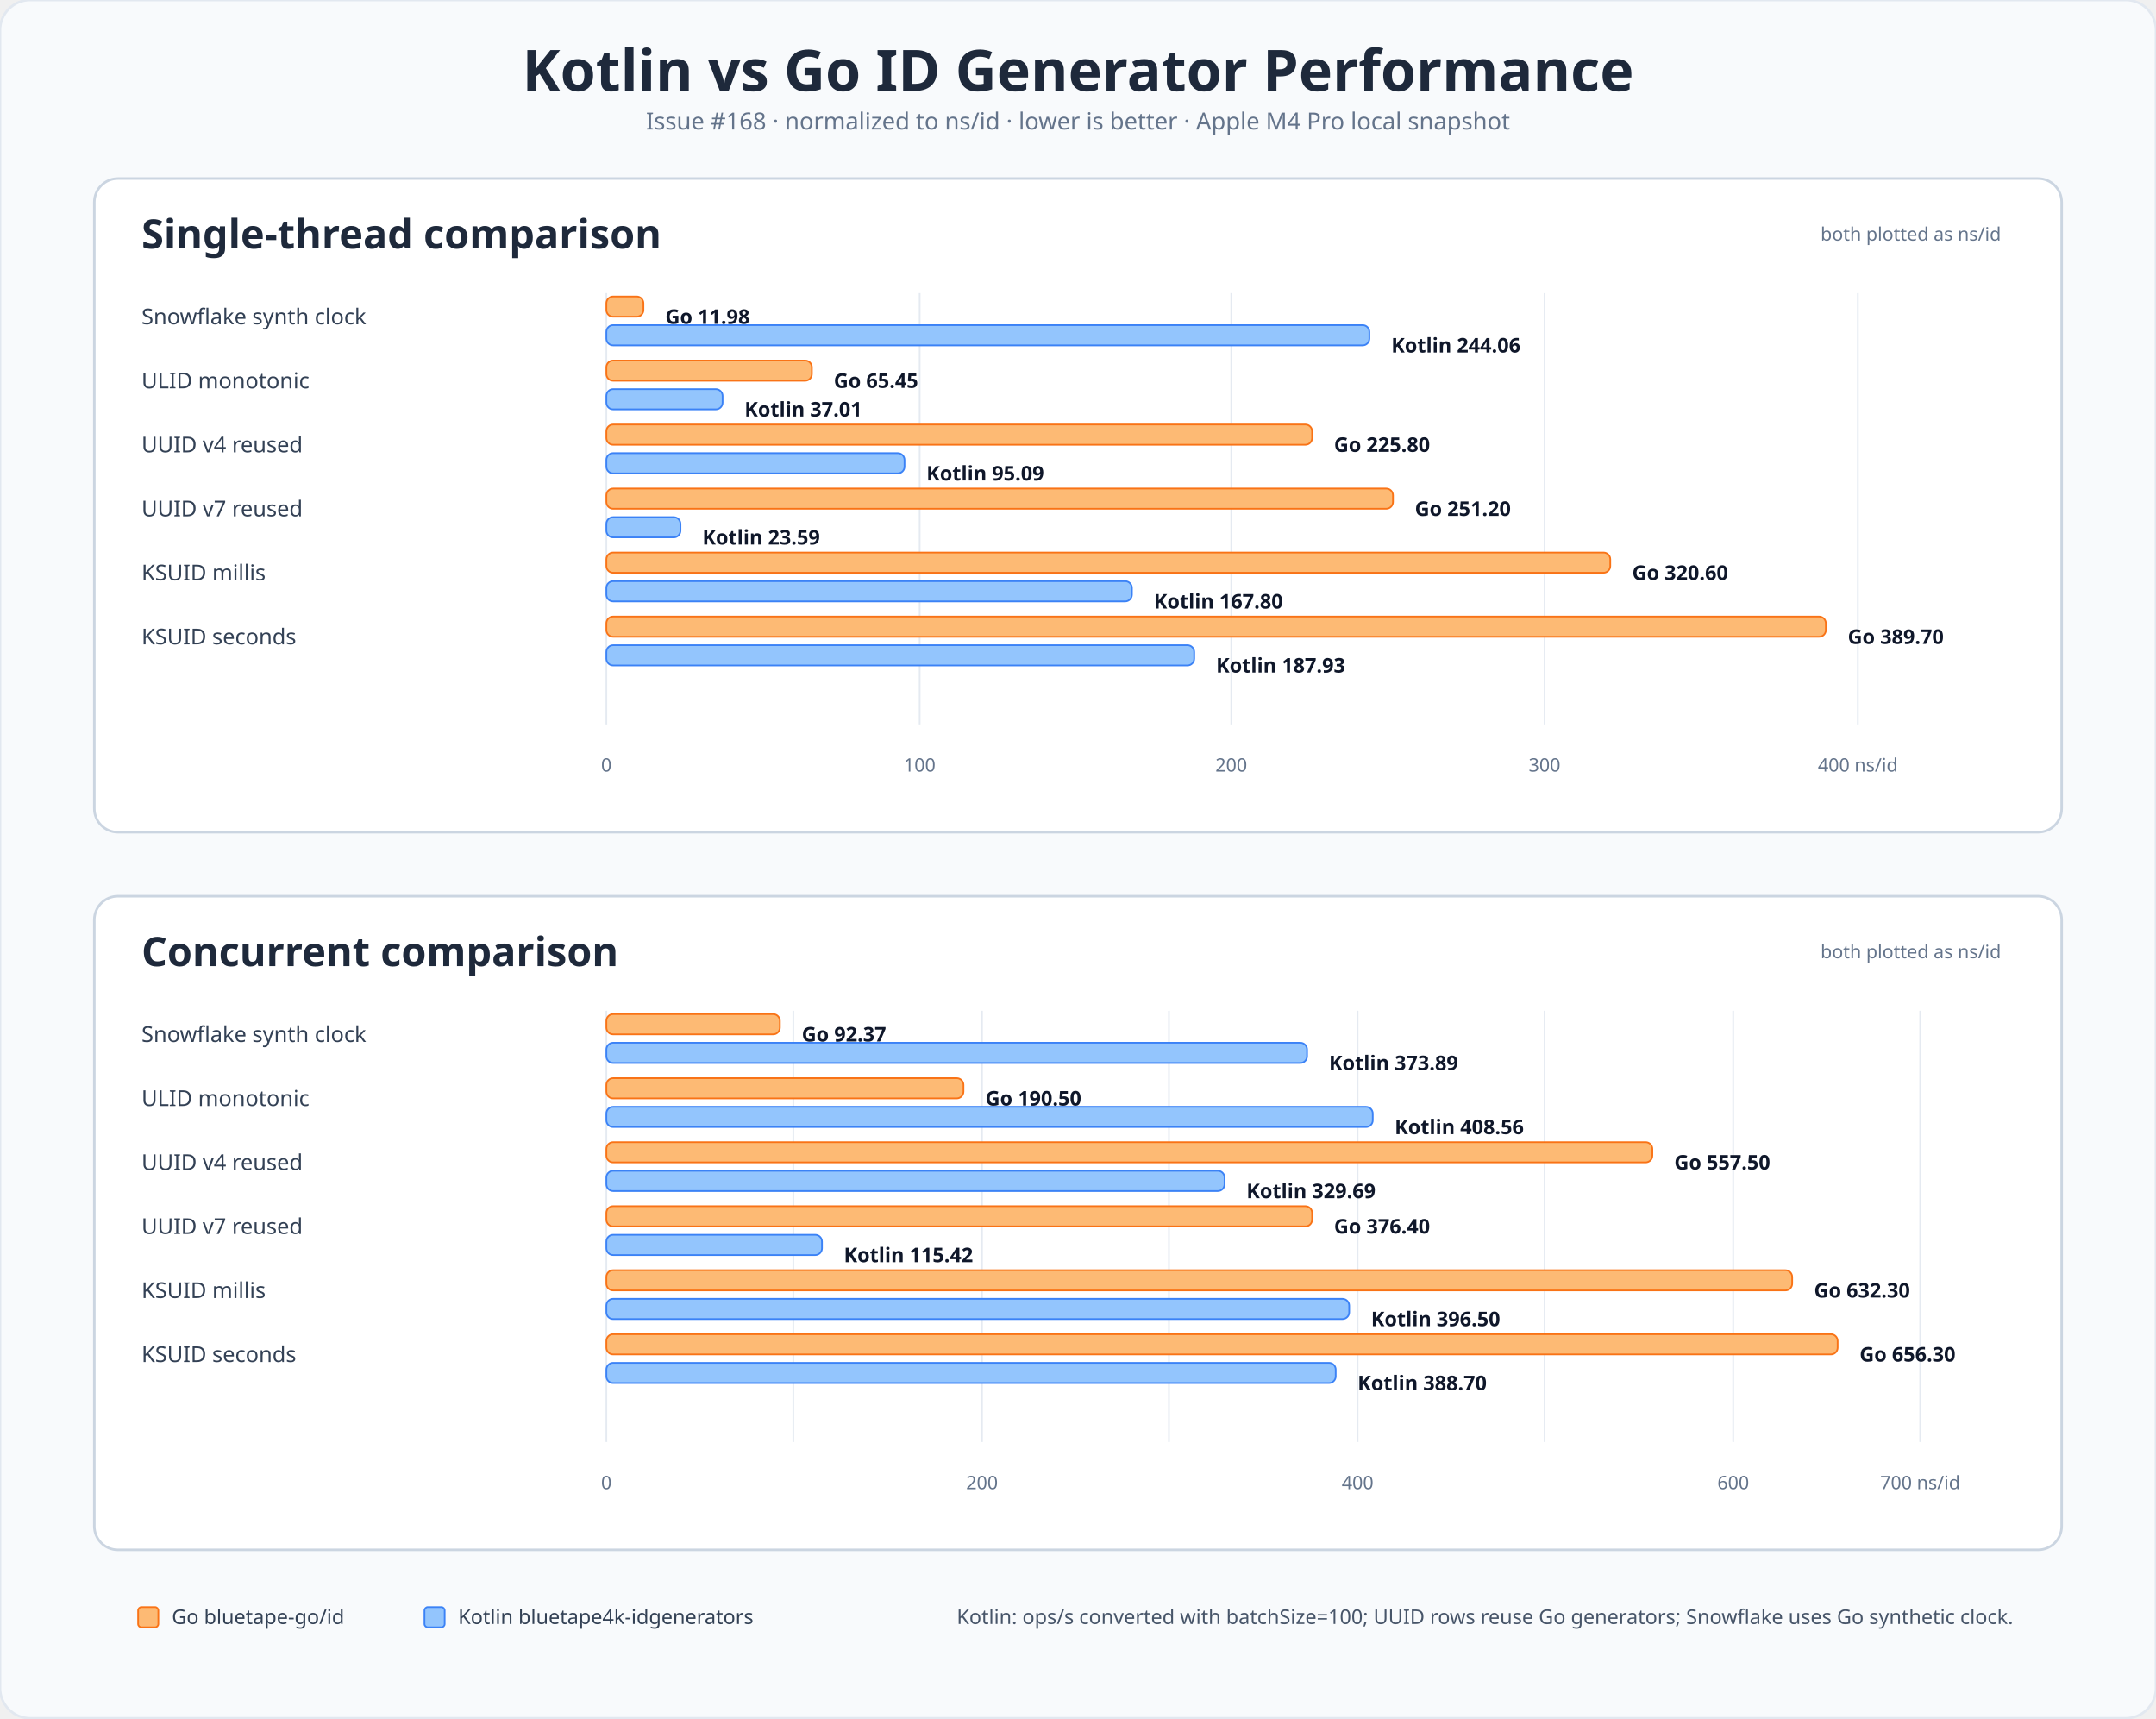
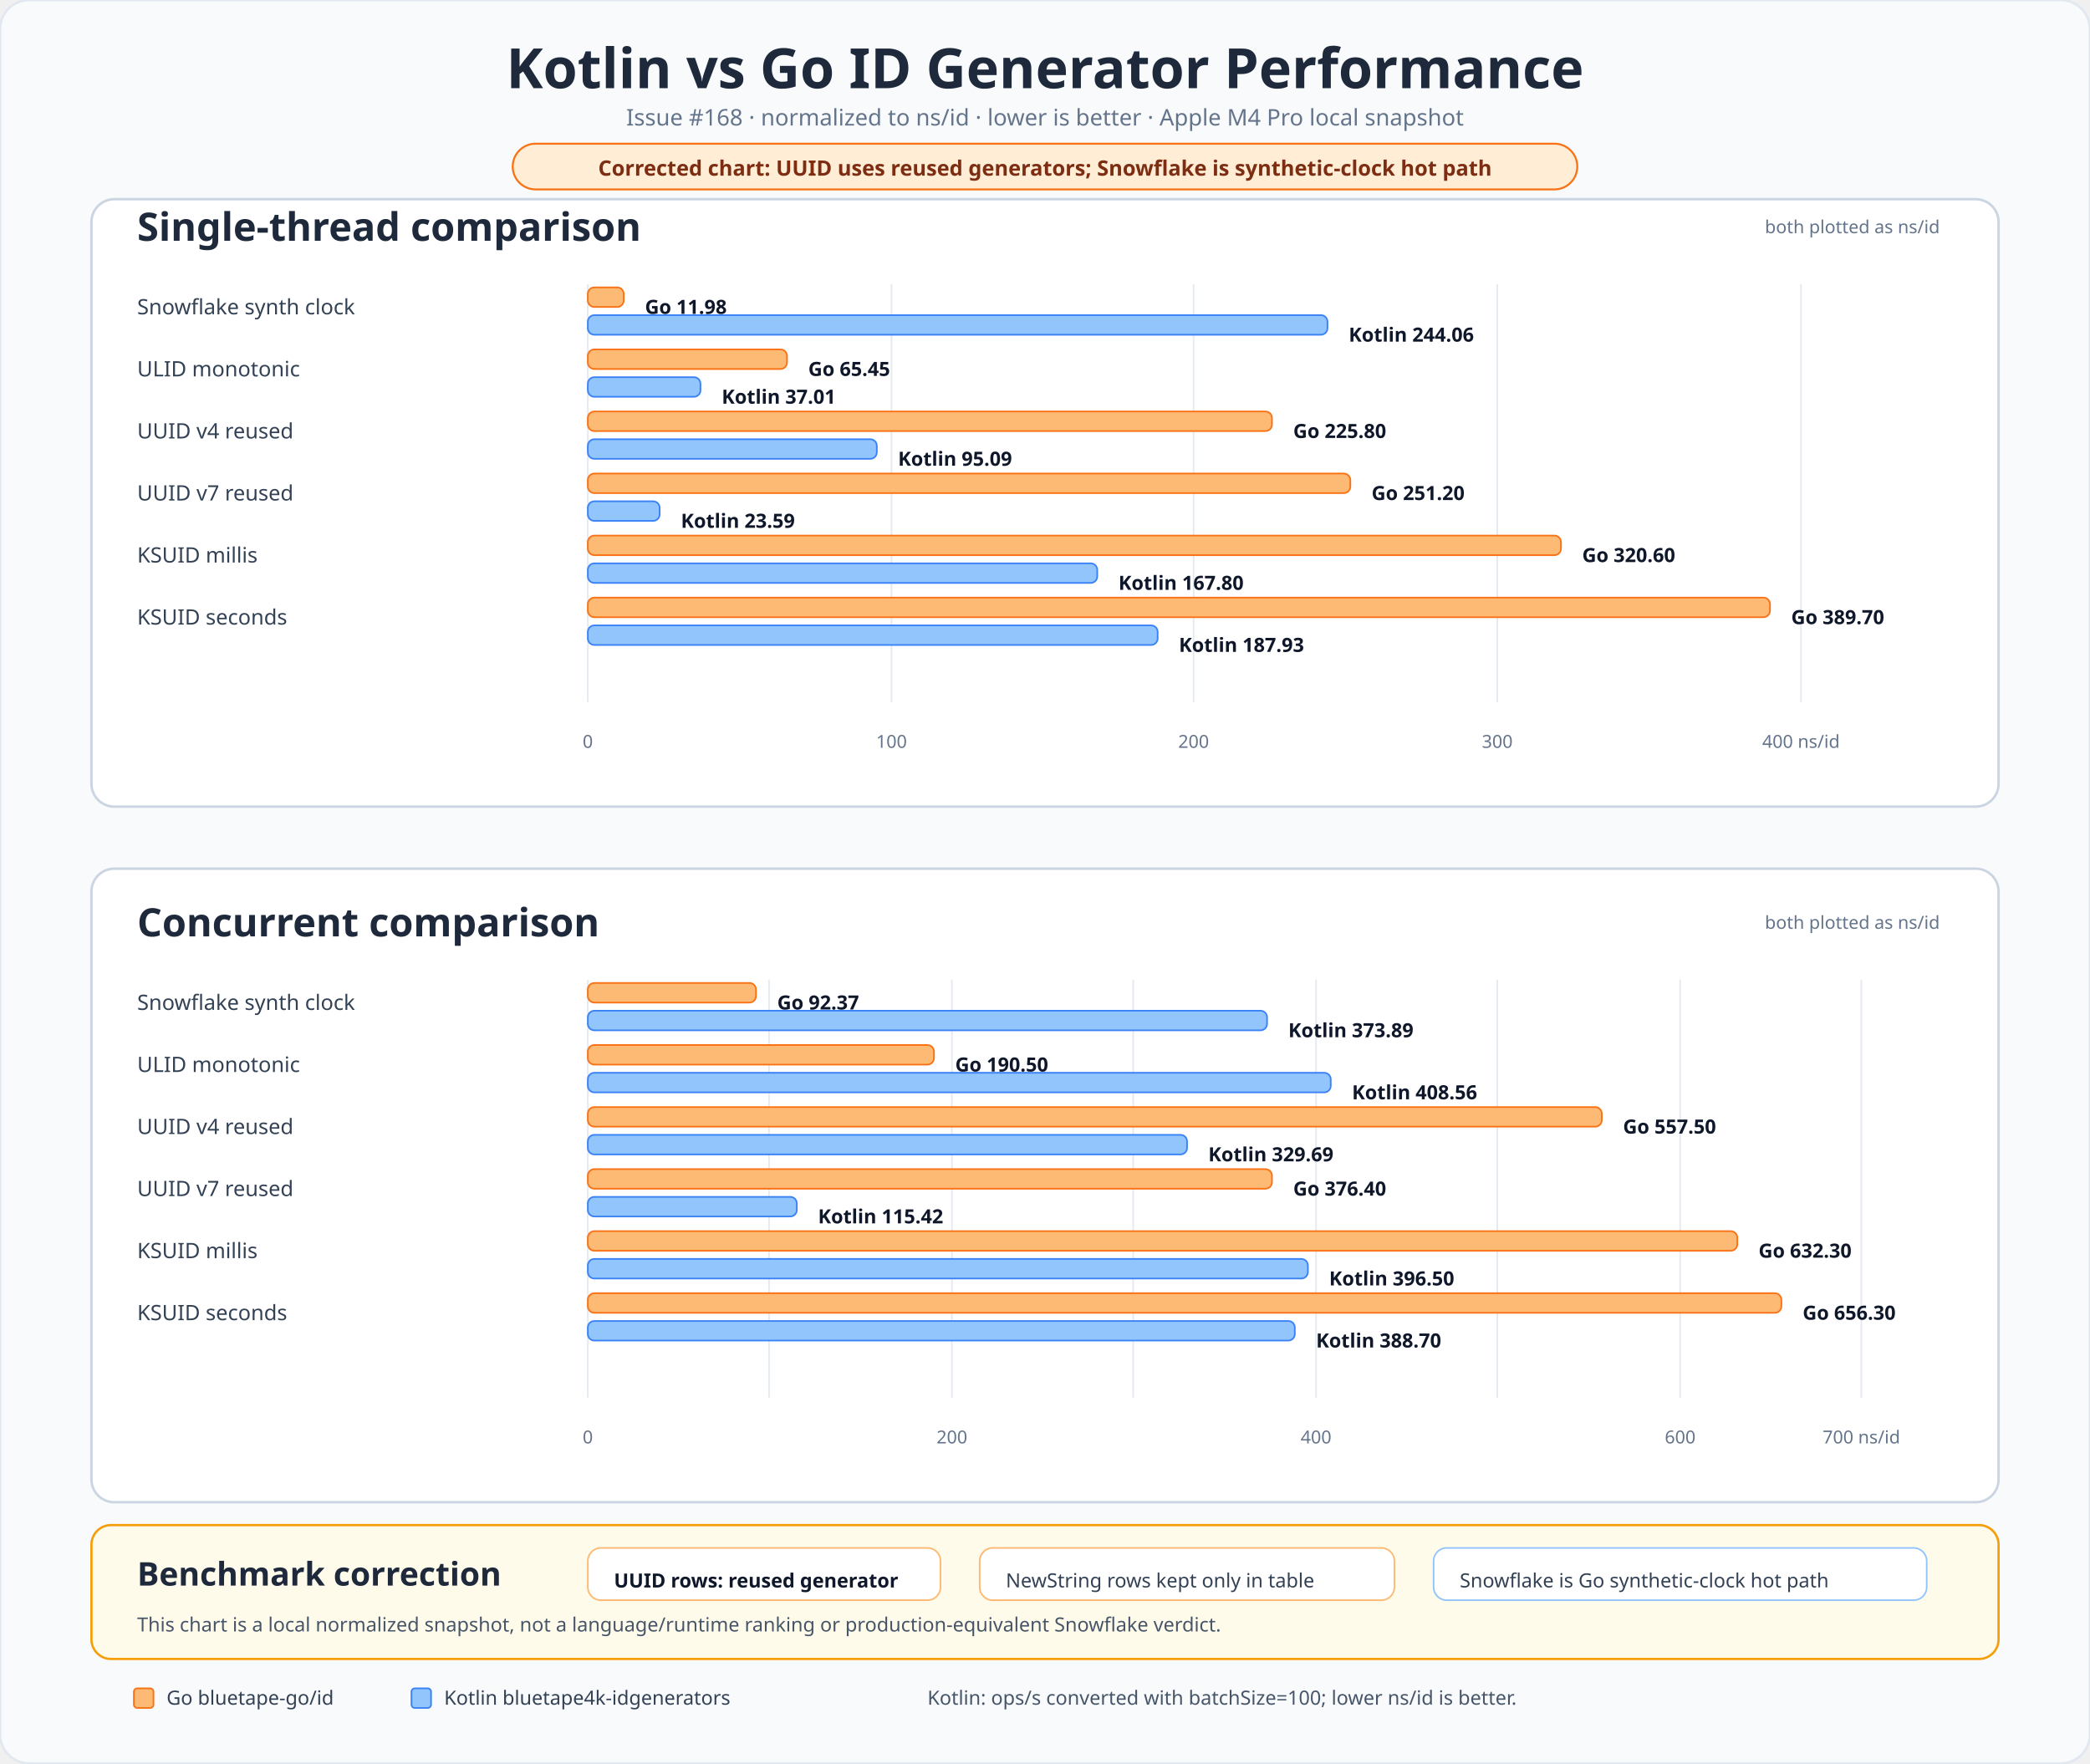
- <svg xmlns="http://www.w3.org/2000/svg" width="1280" height="1020" viewBox="0 0 1280 1020">
+ <svg xmlns="http://www.w3.org/2000/svg" width="1280" height="1080" viewBox="0 0 1280 1080">
  <defs>
    <style>
      @font-face {
        font-family: 'Architects Daughter';
        src: url('/Users/debop/Library/Fonts/ArchitectsDaughter-Regular.ttf');
      }
      @font-face {
        font-family: 'Comic Mono';
        src: url('/Users/debop/Library/Fonts/ComicMono.ttf');
        font-weight: normal;
      }
      @font-face {
        font-family: 'Comic Mono';
        src: url('/Users/debop/Library/Fonts/ComicMono-Bold.ttf');
        font-weight: bold;
      }
      .title { font-family: 'Architects Daughter'; font-size: 34px; fill: #1E293B; font-weight: bold; }
      .subtitle { font-family: 'Comic Mono'; font-size: 14px; fill: #64748B; }
      .section { font-family: 'Architects Daughter'; font-size: 24px; fill: #1E293B; font-weight: bold; }
      .label { font-family: 'Comic Mono'; font-size: 13px; fill: #334155; }
      .value { font-family: 'Comic Mono'; font-size: 12px; fill: #0F172A; font-weight: bold; }
      .axis { font-family: 'Comic Mono'; font-size: 11px; fill: #64748B; }
      .legend { font-family: 'Comic Mono'; font-size: 12px; fill: #334155; }
      .note { font-family: 'Comic Mono'; font-size: 12px; fill: #475569; }
+       .top-correction { font-family: 'Comic Mono'; font-size: 13px; fill: #7C2D12; font-weight: bold; }
+       .callout-title { font-family: 'Architects Daughter'; font-size: 20px; fill: #1E293B; font-weight: bold; }
+       .callout { font-family: 'Comic Mono'; font-size: 12px; fill: #334155; }
+       .callout-strong { font-family: 'Comic Mono'; font-size: 12px; fill: #0F172A; font-weight: bold; }
    </style>
  </defs>
-   <rect x="0" y="0" width="1280" height="1020" fill="#F8FAFC" stroke="#E2E8F0" stroke-width="1.5" rx="18" />
+   <rect x="0" y="0" width="1280" height="1080" fill="#F8FAFC" stroke="#E2E8F0" stroke-width="1.5" rx="18" />
  <text x="640" y="42" text-anchor="middle" dominant-baseline="middle" class="title">Kotlin vs Go ID Generator Performance</text>
  <text x="640" y="72" text-anchor="middle" dominant-baseline="middle" class="subtitle">Issue #168 · normalized to ns/id · lower is better · Apple M4 Pro local snapshot</text>
+   <rect x="314" y="88" width="652" height="28" fill="#FFEDD5" stroke="#F97316" stroke-width="1.2" rx="14" />
+   <text x="640" y="103" text-anchor="middle" dominant-baseline="middle" class="top-correction">Corrected chart: UUID uses reused generators; Snowflake is synthetic-clock hot path</text>
  <g>
-     <rect x="56" y="106" width="1168" height="388" fill="#FFFFFF" stroke="#CBD5E1" stroke-width="1.5" rx="14" />
+     <rect x="56" y="122" width="1168" height="372" fill="#FFFFFF" stroke="#CBD5E1" stroke-width="1.5" rx="14" />
    <text x="84" y="139" dominant-baseline="middle" class="section">Single-thread comparison</text>
    <text x="1188" y="139" text-anchor="end" dominant-baseline="middle" class="axis">both plotted as ns/id</text>
    <g opacity="0.9">
      <line x1="360" y1="174" x2="360" y2="430" stroke="#E2E8F0" />
      <line x1="546" y1="174" x2="546" y2="430" stroke="#E2E8F0" />
      <line x1="731" y1="174" x2="731" y2="430" stroke="#E2E8F0" />
      <line x1="917" y1="174" x2="917" y2="430" stroke="#E2E8F0" />
      <line x1="1103" y1="174" x2="1103" y2="430" stroke="#E2E8F0" />
    </g>
    <text x="360" y="458" text-anchor="middle" class="axis">0</text>
    <text x="546" y="458" text-anchor="middle" class="axis">100</text>
    <text x="731" y="458" text-anchor="middle" class="axis">200</text>
    <text x="917" y="458" text-anchor="middle" class="axis">300</text>
    <text x="1103" y="458" text-anchor="middle" class="axis">400 ns/id</text>
    <text x="84" y="188" dominant-baseline="middle" class="label">Snowflake synth clock</text>
    <rect x="360" y="176" width="22" height="12" fill="#FDBA74" stroke="#F97316" rx="4" />
    <rect x="360" y="193" width="453" height="12" fill="#93C5FD" stroke="#3B82F6" rx="4" />
    <text x="395" y="188" dominant-baseline="middle" class="value">Go 11.98</text>
    <text x="826" y="205" dominant-baseline="middle" class="value">Kotlin 244.06</text>
    <text x="84" y="226" dominant-baseline="middle" class="label">ULID monotonic</text>
    <rect x="360" y="214" width="122" height="12" fill="#FDBA74" stroke="#F97316" rx="4" />
    <rect x="360" y="231" width="69" height="12" fill="#93C5FD" stroke="#3B82F6" rx="4" />
    <text x="495" y="226" dominant-baseline="middle" class="value">Go 65.45</text>
    <text x="442" y="243" dominant-baseline="middle" class="value">Kotlin 37.01</text>
    <text x="84" y="264" dominant-baseline="middle" class="label">UUID v4 reused</text>
    <rect x="360" y="252" width="419" height="12" fill="#FDBA74" stroke="#F97316" rx="4" />
    <rect x="360" y="269" width="177" height="12" fill="#93C5FD" stroke="#3B82F6" rx="4" />
    <text x="792" y="264" dominant-baseline="middle" class="value">Go 225.80</text>
    <text x="550" y="281" dominant-baseline="middle" class="value">Kotlin 95.09</text>
    <text x="84" y="302" dominant-baseline="middle" class="label">UUID v7 reused</text>
    <rect x="360" y="290" width="467" height="12" fill="#FDBA74" stroke="#F97316" rx="4" />
    <rect x="360" y="307" width="44" height="12" fill="#93C5FD" stroke="#3B82F6" rx="4" />
    <text x="840" y="302" dominant-baseline="middle" class="value">Go 251.20</text>
    <text x="417" y="319" dominant-baseline="middle" class="value">Kotlin 23.59</text>
    <text x="84" y="340" dominant-baseline="middle" class="label">KSUID millis</text>
    <rect x="360" y="328" width="596" height="12" fill="#FDBA74" stroke="#F97316" rx="4" />
    <rect x="360" y="345" width="312" height="12" fill="#93C5FD" stroke="#3B82F6" rx="4" />
    <text x="969" y="340" dominant-baseline="middle" class="value">Go 320.60</text>
    <text x="685" y="357" dominant-baseline="middle" class="value">Kotlin 167.80</text>
    <text x="84" y="378" dominant-baseline="middle" class="label">KSUID seconds</text>
    <rect x="360" y="366" width="724" height="12" fill="#FDBA74" stroke="#F97316" rx="4" />
    <rect x="360" y="383" width="349" height="12" fill="#93C5FD" stroke="#3B82F6" rx="4" />
    <text x="1097" y="378" dominant-baseline="middle" class="value">Go 389.70</text>
    <text x="722" y="395" dominant-baseline="middle" class="value">Kotlin 187.93</text>
  </g>
  <g>
    <rect x="56" y="532" width="1168" height="388" fill="#FFFFFF" stroke="#CBD5E1" stroke-width="1.5" rx="14" />
    <text x="84" y="565" dominant-baseline="middle" class="section">Concurrent comparison</text>
    <text x="1188" y="565" text-anchor="end" dominant-baseline="middle" class="axis">both plotted as ns/id</text>
    <g opacity="0.9">
      <line x1="360" y1="600" x2="360" y2="856" stroke="#E2E8F0" />
      <line x1="471" y1="600" x2="471" y2="856" stroke="#E2E8F0" />
      <line x1="583" y1="600" x2="583" y2="856" stroke="#E2E8F0" />
      <line x1="694" y1="600" x2="694" y2="856" stroke="#E2E8F0" />
      <line x1="806" y1="600" x2="806" y2="856" stroke="#E2E8F0" />
      <line x1="917" y1="600" x2="917" y2="856" stroke="#E2E8F0" />
      <line x1="1029" y1="600" x2="1029" y2="856" stroke="#E2E8F0" />
      <line x1="1140" y1="600" x2="1140" y2="856" stroke="#E2E8F0" />
    </g>
    <text x="360" y="884" text-anchor="middle" class="axis">0</text>
    <text x="583" y="884" text-anchor="middle" class="axis">200</text>
    <text x="806" y="884" text-anchor="middle" class="axis">400</text>
    <text x="1029" y="884" text-anchor="middle" class="axis">600</text>
    <text x="1140" y="884" text-anchor="middle" class="axis">700 ns/id</text>
    <text x="84" y="614" dominant-baseline="middle" class="label">Snowflake synth clock</text>
    <rect x="360" y="602" width="103" height="12" fill="#FDBA74" stroke="#F97316" rx="4" />
    <rect x="360" y="619" width="416" height="12" fill="#93C5FD" stroke="#3B82F6" rx="4" />
    <text x="476" y="614" dominant-baseline="middle" class="value">Go 92.37</text>
    <text x="789" y="631" dominant-baseline="middle" class="value">Kotlin 373.89</text>
    <text x="84" y="652" dominant-baseline="middle" class="label">ULID monotonic</text>
    <rect x="360" y="640" width="212" height="12" fill="#FDBA74" stroke="#F97316" rx="4" />
    <rect x="360" y="657" width="455" height="12" fill="#93C5FD" stroke="#3B82F6" rx="4" />
    <text x="585" y="652" dominant-baseline="middle" class="value">Go 190.50</text>
    <text x="828" y="669" dominant-baseline="middle" class="value">Kotlin 408.56</text>
    <text x="84" y="690" dominant-baseline="middle" class="label">UUID v4 reused</text>
    <rect x="360" y="678" width="621" height="12" fill="#FDBA74" stroke="#F97316" rx="4" />
    <rect x="360" y="695" width="367" height="12" fill="#93C5FD" stroke="#3B82F6" rx="4" />
    <text x="994" y="690" dominant-baseline="middle" class="value">Go 557.50</text>
    <text x="740" y="707" dominant-baseline="middle" class="value">Kotlin 329.69</text>
    <text x="84" y="728" dominant-baseline="middle" class="label">UUID v7 reused</text>
    <rect x="360" y="716" width="419" height="12" fill="#FDBA74" stroke="#F97316" rx="4" />
    <rect x="360" y="733" width="128" height="12" fill="#93C5FD" stroke="#3B82F6" rx="4" />
    <text x="792" y="728" dominant-baseline="middle" class="value">Go 376.40</text>
    <text x="501" y="745" dominant-baseline="middle" class="value">Kotlin 115.42</text>
    <text x="84" y="766" dominant-baseline="middle" class="label">KSUID millis</text>
    <rect x="360" y="754" width="704" height="12" fill="#FDBA74" stroke="#F97316" rx="4" />
    <rect x="360" y="771" width="441" height="12" fill="#93C5FD" stroke="#3B82F6" rx="4" />
    <text x="1077" y="766" dominant-baseline="middle" class="value">Go 632.30</text>
    <text x="814" y="783" dominant-baseline="middle" class="value">Kotlin 396.50</text>
    <text x="84" y="804" dominant-baseline="middle" class="label">KSUID seconds</text>
    <rect x="360" y="792" width="731" height="12" fill="#FDBA74" stroke="#F97316" rx="4" />
    <rect x="360" y="809" width="433" height="12" fill="#93C5FD" stroke="#3B82F6" rx="4" />
    <text x="1104" y="804" dominant-baseline="middle" class="value">Go 656.30</text>
    <text x="806" y="821" dominant-baseline="middle" class="value">Kotlin 388.70</text>
  </g>
  <g>
-     <rect x="82" y="954" width="12" height="12" fill="#FDBA74" stroke="#F97316" rx="2" />
-     <text x="102" y="964" class="legend">Go bluetape-go/id</text>
-     <rect x="252" y="954" width="12" height="12" fill="#93C5FD" stroke="#3B82F6" rx="2" />
-     <text x="272" y="964" class="legend">Kotlin bluetape4k-idgenerators</text>
-     <text x="568" y="964" class="note">Kotlin: ops/s converted with batchSize=100; UUID rows reuse Go generators; Snowflake uses Go synthetic clock.</text>
+     <rect x="56" y="934" width="1168" height="82" fill="#FFFBEB" stroke="#F59E0B" stroke-width="1.4" rx="12" />
+     <text x="84" y="964" dominant-baseline="middle" class="callout-title">Benchmark correction</text>
+     <rect x="360" y="948" width="216" height="32" fill="#FFFFFF" stroke="#FDBA74" rx="8" />
+     <text x="376" y="968" dominant-baseline="middle" class="callout-strong">UUID rows: reused generator</text>
+     <rect x="600" y="948" width="254" height="32" fill="#FFFFFF" stroke="#FDBA74" rx="8" />
+     <text x="616" y="968" dominant-baseline="middle" class="callout">NewString rows kept only in table</text>
+     <rect x="878" y="948" width="302" height="32" fill="#FFFFFF" stroke="#93C5FD" rx="8" />
+     <text x="894" y="968" dominant-baseline="middle" class="callout">Snowflake is Go synthetic-clock hot path</text>
+     <text x="84" y="995" dominant-baseline="middle" class="note">This chart is a local normalized snapshot, not a language/runtime ranking or production-equivalent Snowflake verdict.</text>
+   </g>
+   <g>
+     <rect x="82" y="1034" width="12" height="12" fill="#FDBA74" stroke="#F97316" rx="2" />
+     <text x="102" y="1044" class="legend">Go bluetape-go/id</text>
+     <rect x="252" y="1034" width="12" height="12" fill="#93C5FD" stroke="#3B82F6" rx="2" />
+     <text x="272" y="1044" class="legend">Kotlin bluetape4k-idgenerators</text>
+     <text x="568" y="1044" class="note">Kotlin: ops/s converted with batchSize=100; lower ns/id is better.</text>
  </g>
</svg>
